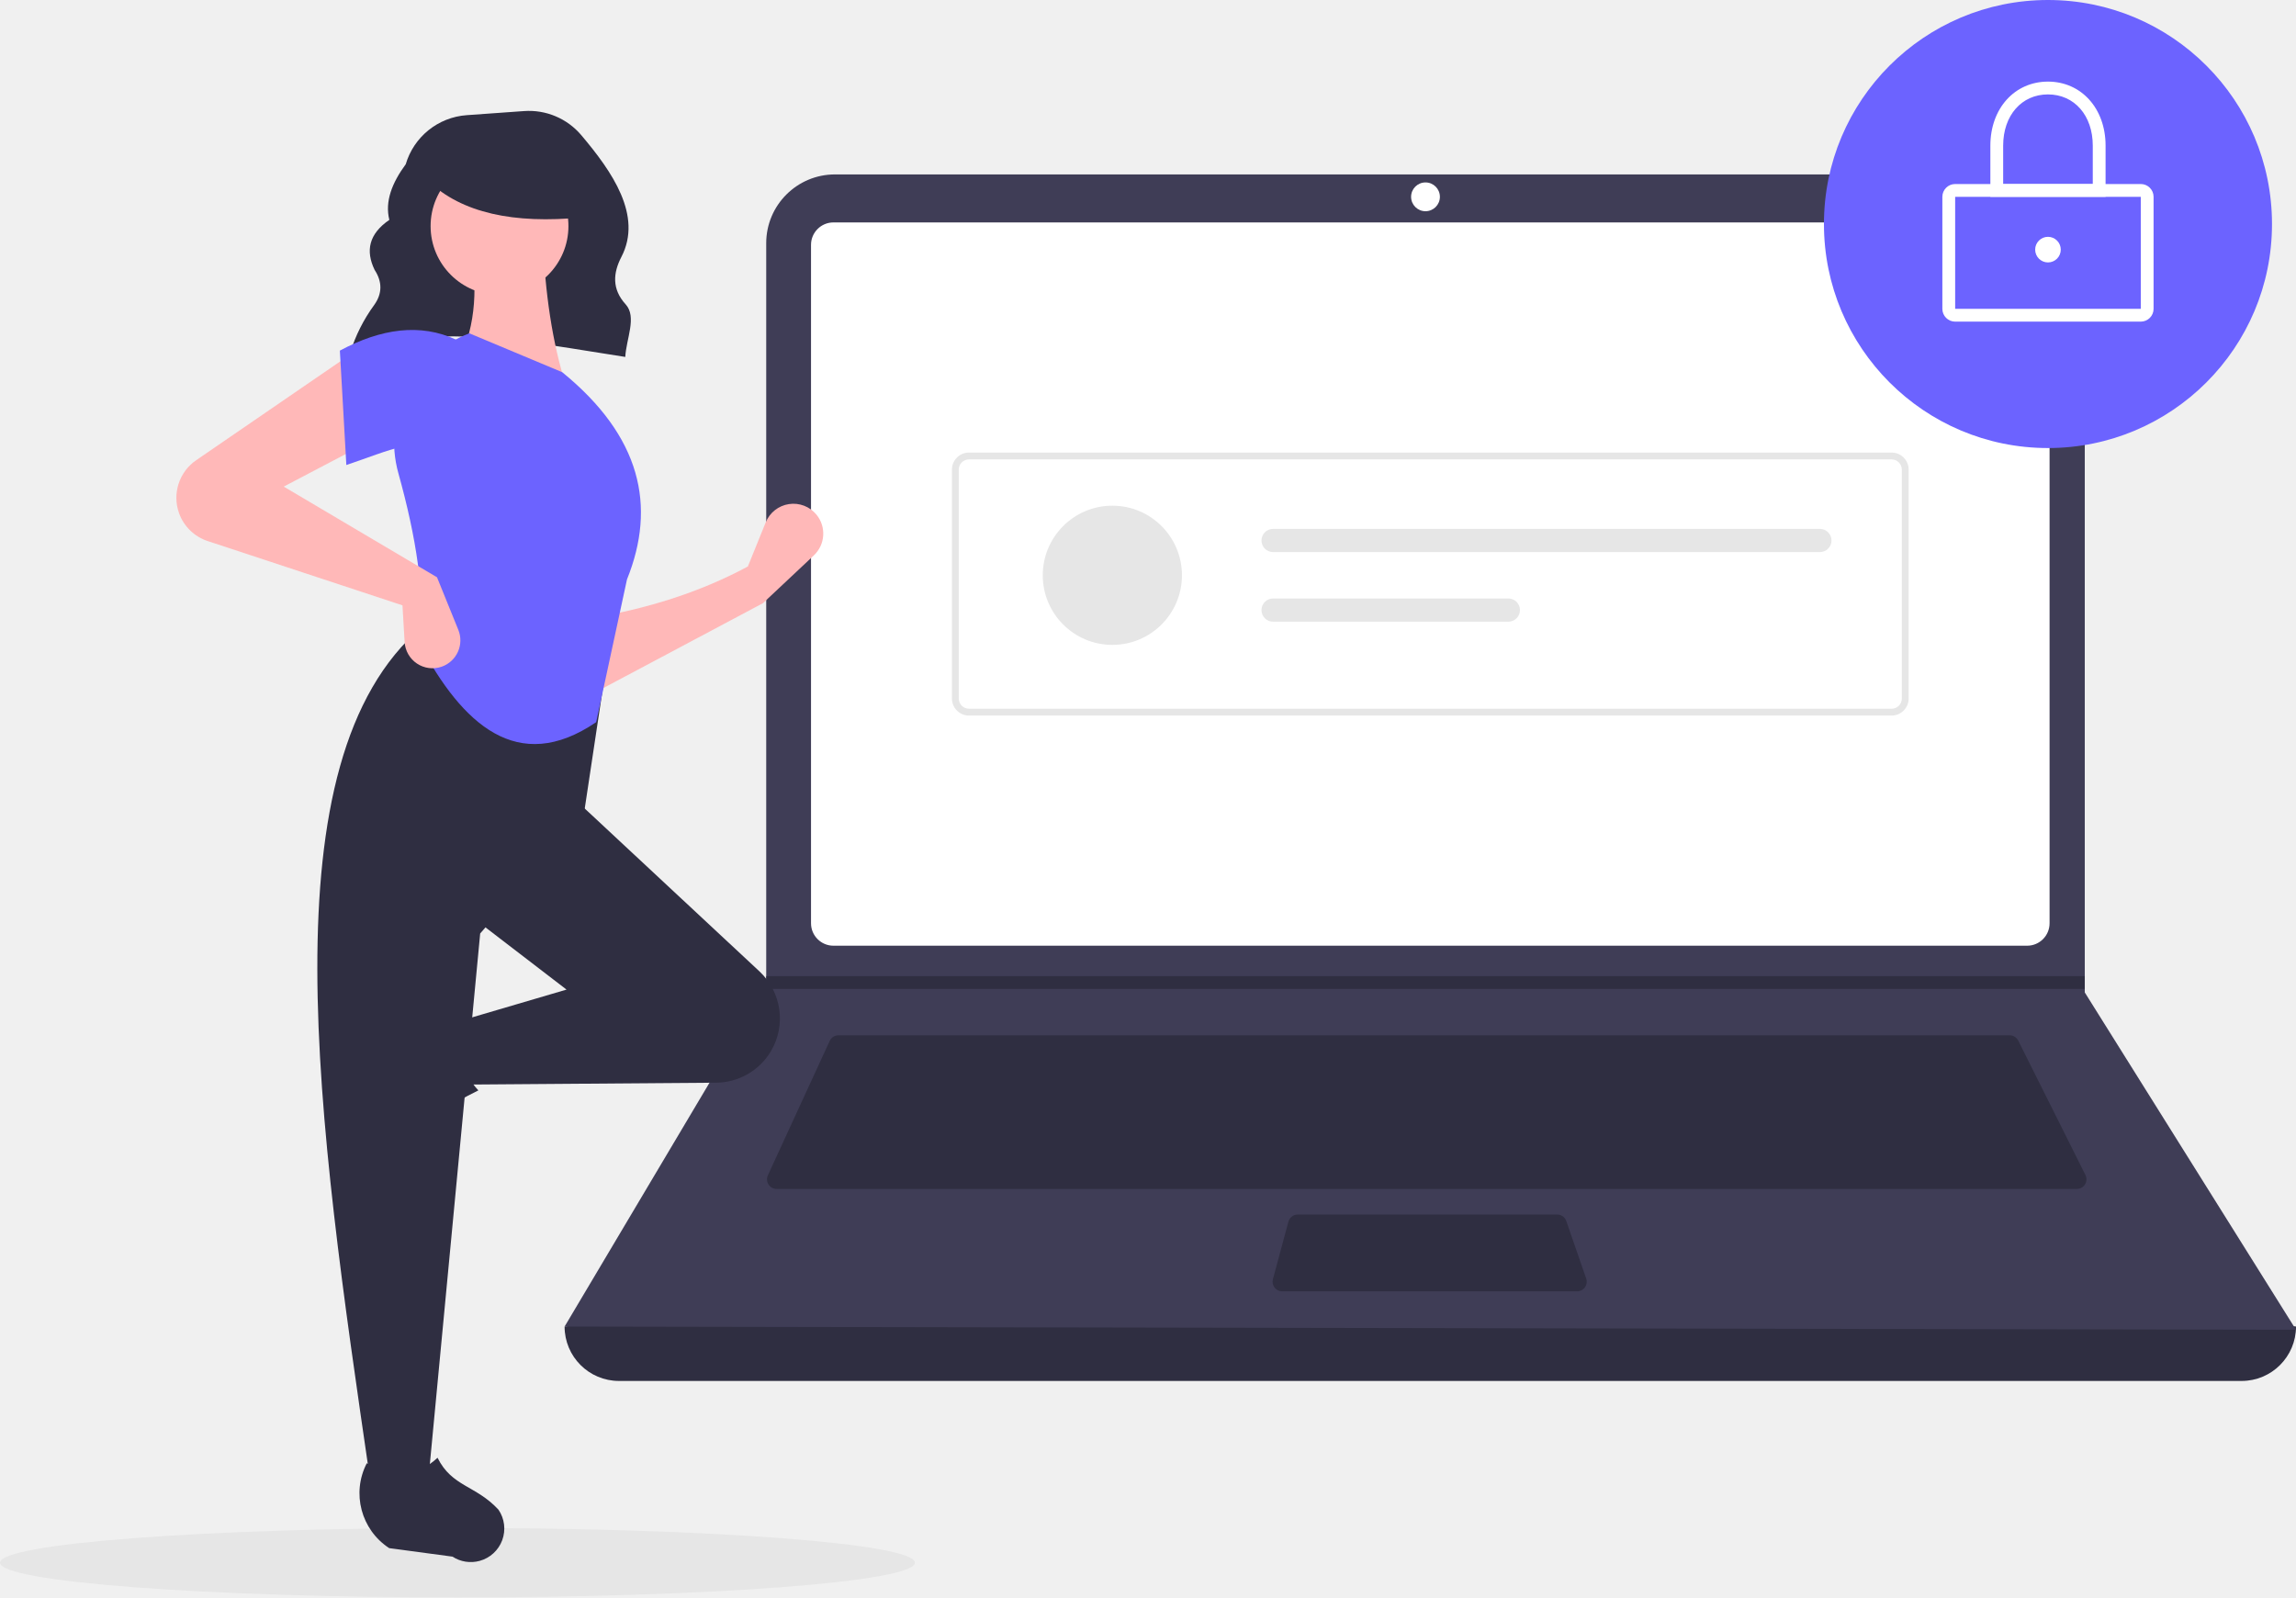
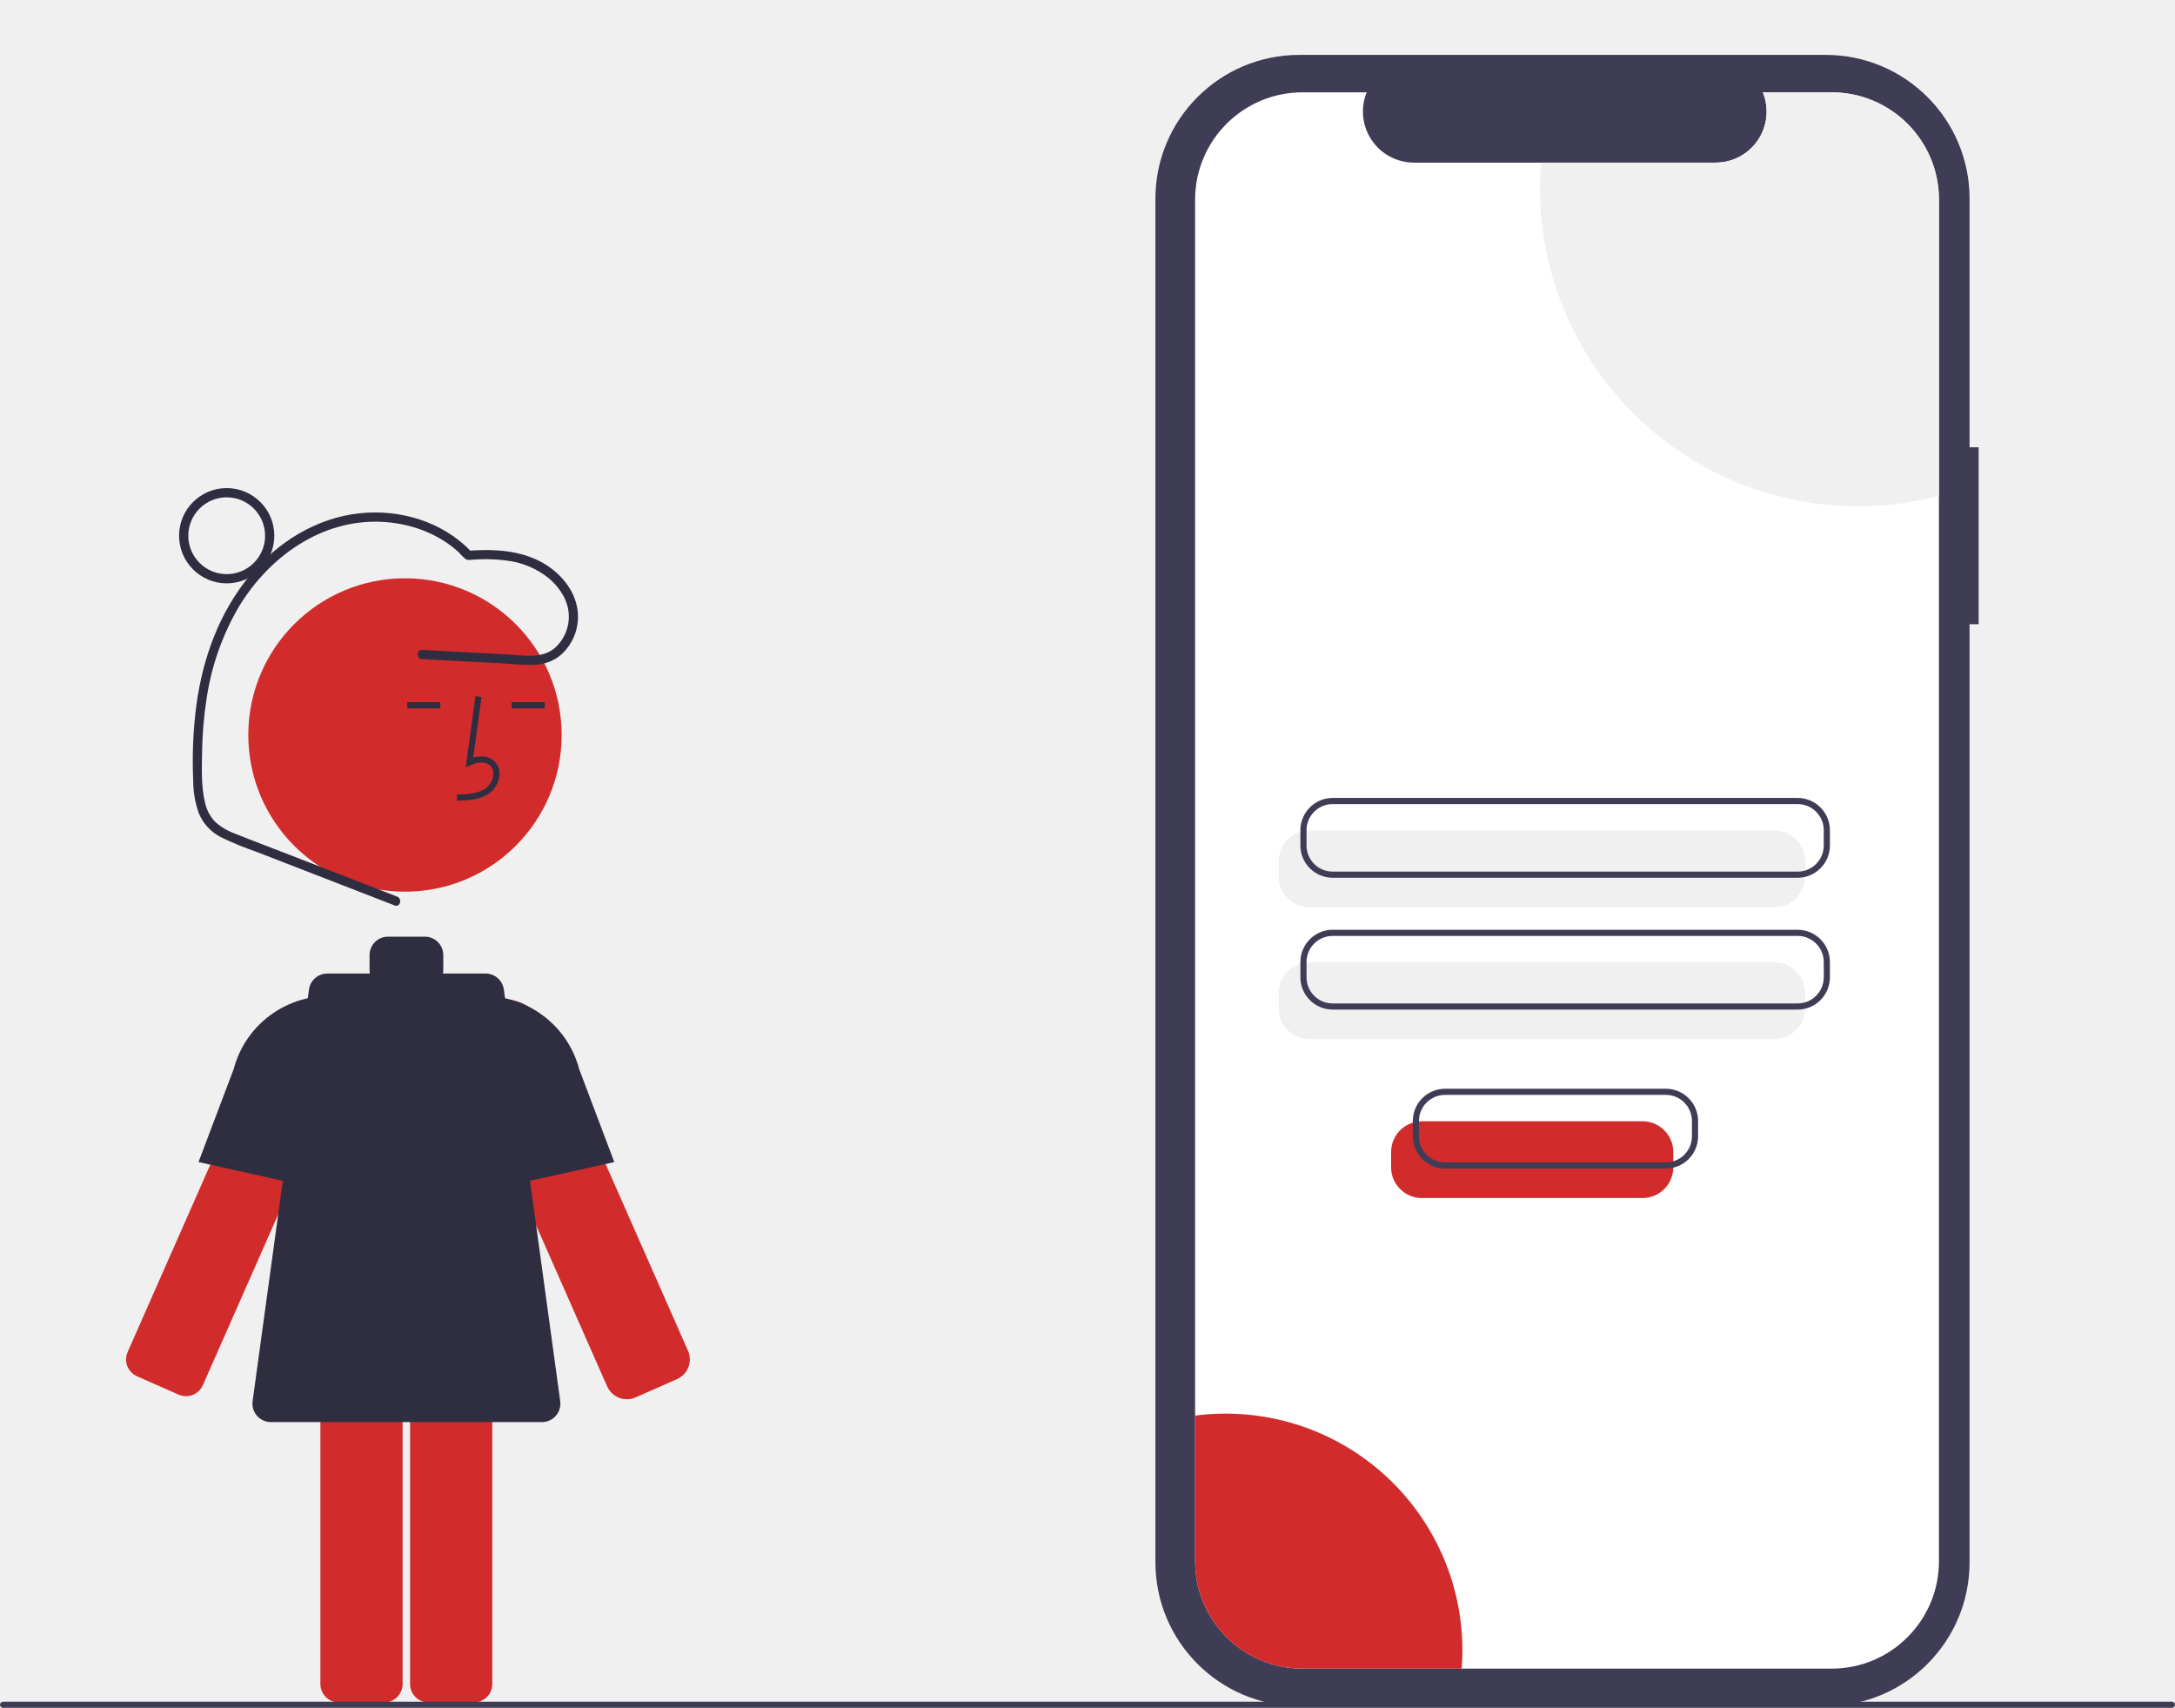
- <svg xmlns="http://www.w3.org/2000/svg" width="793" height="551.732" viewBox="0 0 793 551.732" role="img" artist="Katerina Limpitsouni" source="https://undraw.co/">
-   <ellipse cx="158" cy="539.732" rx="158" ry="12" fill="#e6e6e6" />
-   <path d="M324.272,296.554c27.497-11.695,61.744-4.285,95.191.858.311-6.228,4.084-13.808.132-18.153-4.801-5.279-4.359-10.825-1.47-16.404,7.388-14.265-3.197-29.444-13.884-42.065a23.669,23.669,0,0,0-19.755-8.292l-19.797,1.414A23.709,23.709,0,0,0,343.635,230.859v0c-4.727,6.429-7.257,12.841-5.664,19.219-7.081,4.839-8.27,10.68-5.089,17.264,2.698,4.146,2.669,8.182-.123,12.106a55.891,55.891,0,0,0-8.31,16.506Z" transform="translate(-203.5 -174.1342)" fill="#2f2e41" />
-   <path d="M977.709,651.097H417.291A18.791,18.791,0,0,1,398.5,632.306h0q304.727-35.415,598,0h0A18.791,18.791,0,0,1,977.709,651.097Z" transform="translate(-203.5 -174.1342)" fill="#2f2e41" />
-   <path d="M996.5,633.412l-598-1.105,69.306-116.616.332-.553V258.131a23.752,23.752,0,0,1,23.754-23.754H899.792a23.752,23.752,0,0,1,23.754,23.754V516.906Z" transform="translate(-203.5 -174.1342)" fill="#3f3d56" />
-   <path d="M491.35,250.957a7.746,7.746,0,0,0-7.738,7.738V493.031a7.747,7.747,0,0,0,7.738,7.738H903.65a7.747,7.747,0,0,0,7.738-7.738V258.694a7.747,7.747,0,0,0-7.738-7.738Z" transform="translate(-203.5 -174.1342)" fill="#fff" />
-   <path d="M493.078,531.718a3.325,3.325,0,0,0-3.013,1.93l-21.355,46.425a3.316,3.316,0,0,0,3.012,4.702H920.814a3.316,3.316,0,0,0,2.965-4.799L900.567,533.551a3.299,3.299,0,0,0-2.965-1.833Z" transform="translate(-203.5 -174.1342)" fill="#2f2e41" />
-   <circle cx="492.342" cy="67.98" r="4.974" fill="#fff" />
-   <path d="M651.7,593.619a3.321,3.321,0,0,0-3.202,2.454l-5.357,19.896a3.316,3.316,0,0,0,3.202,4.179h101.874a3.315,3.315,0,0,0,3.133-4.401l-6.887-19.896a3.318,3.318,0,0,0-3.134-2.231Z" transform="translate(-203.5 -174.1342)" fill="#2f2e41" />
-   <polygon points="720.046 337.135 720.046 341.556 264.306 341.556 264.649 341.004 264.649 337.135 720.046 337.135" fill="#2f2e41" />
-   <circle cx="707.335" cy="77.375" r="77.375" fill="#6c63ff" />
-   <path d="M942.89,285.223H878.779a4.426,4.426,0,0,1-4.421-4.421V242.114a4.426,4.426,0,0,1,4.421-4.421H942.89a4.426,4.426,0,0,1,4.421,4.421v38.688A4.426,4.426,0,0,1,942.89,285.223Zm-64.111-43.109v38.688h64.114L942.89,242.114Z" transform="translate(-203.5 -174.1342)" fill="#fff" />
-   <path d="M930.731,242.114h-39.793V224.428c0-12.81,8.368-22.107,19.896-22.107s19.896,9.297,19.896,22.107Zm-35.372-4.421h30.95V224.428c0-10.413-6.363-17.686-15.475-17.686s-15.475,7.273-15.475,17.686Z" transform="translate(-203.5 -174.1342)" fill="#fff" />
-   <circle cx="707.335" cy="86.218" r="4.421" fill="#fff" />
-   <path d="M856.82,421.284H538.18a5.908,5.908,0,0,1-5.901-5.901V336.342a5.908,5.908,0,0,1,5.901-5.901H856.82a5.908,5.908,0,0,1,5.901,5.901V415.383A5.908,5.908,0,0,1,856.82,421.284Zm-318.64-88.482a3.544,3.544,0,0,0-3.54,3.54V415.383a3.544,3.544,0,0,0,3.54,3.54H856.82a3.544,3.544,0,0,0,3.54-3.54V336.342a3.544,3.544,0,0,0-3.54-3.54Z" transform="translate(-203.5 -174.1342)" fill="#e6e6e6" />
-   <circle cx="384.19" cy="198.695" r="24.036" fill="#e6e6e6" />
-   <path d="M643.203,356.805a4.006,4.006,0,1,0,0,8.012H832.061a4.006,4.006,0,0,0,0-8.012Z" transform="translate(-203.5 -174.1342)" fill="#e6e6e6" />
-   <path d="M643.203,380.842a4.006,4.006,0,1,0,0,8.012H724.469a4.006,4.006,0,1,0,0-8.012Z" transform="translate(-203.5 -174.1342)" fill="#e6e6e6" />
-   <path d="M467.022,382.462,408.119,413.778l-.746-26.096c19.226-3.209,37.517-8.797,54.429-17.895l6.16-15.22a10.318,10.318,0,0,1,17.536-2.678l0,0a10.318,10.318,0,0,1-.908,14.069Z" transform="translate(-203.5 -174.1342)" fill="#ffb8b8" />
-   <path d="M323.098,563.267v0a11.574,11.574,0,0,1,1.469-9.363l12.939-19.858a22.612,22.612,0,0,1,29.335-7.739h0c-5.438,9.256-4.68,17.377,1.878,24.434a117.631,117.631,0,0,0-27.936,19.045A11.574,11.574,0,0,1,323.098,563.267Z" transform="translate(-203.5 -174.1342)" fill="#2f2e41" />
-   <path d="M469.705,537.303l0,0a22.203,22.203,0,0,1-18.871,10.779l-85.96.651-3.728-21.623,38.026-11.184-32.061-24.605L402.154,450.313l63.65,59.324A22.203,22.203,0,0,1,469.705,537.303Z" transform="translate(-203.5 -174.1342)" fill="#2f2e41" />
-   <path d="M351.453,685.179H331.321c-18.075-123.898-36.474-248.142,17.895-294.515l64.122,10.439L405.136,455.532l-35.789,41.008Z" transform="translate(-203.5 -174.1342)" fill="#2f2e41" />
-   <path d="M369.149,713.246h0a11.574,11.574,0,0,1-9.363-1.469l-21.859-2.938a22.612,22.612,0,0,1-7.741-29.335v0c9.257,5.437,17.377,4.679,24.434-1.879,4.986,10.067,13.201,9.453,21.047,17.935A11.574,11.574,0,0,1,369.149,713.246Z" transform="translate(-203.5 -174.1342)" fill="#2f2e41" />
-   <path d="M399.172,307.902l-37.28-8.947c6.192-12.674,6.702-26.776,3.728-41.754l25.351-.746C391.764,275.08,394.167,292.481,399.172,307.902Z" transform="translate(-203.5 -174.1342)" fill="#ffb8b8" />
-   <path d="M409.418,423.552c-27.139,18.493-46.314.633-60.947-26.923,2.033-16.862-1.259-37.041-7.357-58.966a40.138,40.138,0,0,1,24.506-48.401h0l32.061,13.421c27.224,22.19,32.582,46.227,22.368,71.578Z" transform="translate(-203.5 -174.1342)" fill="#6c63ff" />
-   <path d="M331.321,326.542,301.497,342.2l52.938,31.316,7.366,18.17a9.637,9.637,0,0,1-5.789,12.731h0a9.637,9.637,0,0,1-12.762-8.544l-.745-12.663-67.284-22.204a15.733,15.733,0,0,1-9.873-9.611v0a15.733,15.733,0,0,1,5.903-18.303l54.105-37.118Z" transform="translate(-203.5 -174.1342)" fill="#ffb8b8" />
-   <path d="M361.146,329.524c-12.439-5.451-23.749.47-38.026,5.219l-2.237-39.517c14.176-7.556,27.692-9.593,40.263-3.728Z" transform="translate(-203.5 -174.1342)" fill="#6c63ff" />
-   <circle cx="172.525" cy="78.093" r="23.802" fill="#ffb8b8" />
-   <path d="M404.5,249.224c-23.566,2.308-41.523-1.546-53-12.52v-8.838h51Z" transform="translate(-203.5 -174.1342)" fill="#2f2e41" />
+ <svg xmlns="http://www.w3.org/2000/svg" data-name="Layer 1" width="708" height="555.867" viewBox="0 0 708 555.867">
+   <path id="b10fb2cf-c586-4c5f-9fbf-e678f5ffa3db-32" data-name="Path 133" d="M890.465,679.515a211.722,211.722,0,0,1-46.196,37.27c-.392.241-.79.467-1.189.7l-27.639-24.463c.29-.27.612-.572.958-.905C836.992,672.563,939.229,535.838,946.042,502.544,945.572,505.317,952.189,614.094,890.465,679.515Z" transform="translate(-246 -172.0663)" fill="#f0f0f0" />
+   <path id="a32c10c7-75df-4179-a648-6a8d2a687209-33" data-name="Path 134" d="M849.602,721.505c-.523.125-1.054.241-1.588.348l-20.735-18.353c.405-.141.879-.309,1.42-.496,8.897-3.15,35.394-12.66,61.764-23.492,28.334-11.644,56.533-24.8,62.598-33.227C951.76,648.244,911.686,707.622,849.602,721.505Z" transform="translate(-246 -172.0663)" fill="#f0f0f0" />
+   <path d="M890.082,317.646h-2.953V236.753a46.819,46.819,0,0,0-46.819-46.819H668.926a46.819,46.819,0,0,0-46.819,46.819v443.789a46.819,46.819,0,0,0,46.819,46.819H840.31a46.819,46.819,0,0,0,46.819-46.819V375.228h2.953Z" transform="translate(-246 -172.0663)" fill="#3f3d56" />
+   <path d="M877.163,237.074V680.217a34.957,34.957,0,0,1-34.969,34.957H669.984a34.954,34.954,0,0,1-34.957-34.957V237.074a34.954,34.954,0,0,1,34.957-34.957h20.898a16.619,16.619,0,0,0,15.383,22.88h98.181a16.601,16.601,0,0,0,15.384-22.88H842.193A34.957,34.957,0,0,1,877.163,237.074Z" transform="translate(-246 -172.0663)" fill="#fff" />
+   <path d="M823.595,467.355H672.228a10.011,10.011,0,0,1-10-10v-4.978a10.011,10.011,0,0,1,10-10h151.367a10.011,10.011,0,0,1,10,10v4.978A10.011,10.011,0,0,1,823.595,467.355Z" transform="translate(-246 -172.0663)" fill="#f0f0f0" />
+   <path d="M823.595,510.262H672.228a10.011,10.011,0,0,1-10-10v-4.978a10.011,10.011,0,0,1,10-10h151.367a10.011,10.011,0,0,1,10,10v4.978A10.011,10.011,0,0,1,823.595,510.262Z" transform="translate(-246 -172.0663)" fill="#f0f0f0" />
+   <path d="M831.166,457.759H679.8a10.512,10.512,0,0,1-10.5-10.5v-4.978a10.512,10.512,0,0,1,10.5-10.5h151.367a10.512,10.512,0,0,1,10.5,10.5v4.978A10.512,10.512,0,0,1,831.166,457.759Zm-151.367-23.978a8.51,8.51,0,0,0-8.5,8.5v4.978a8.51,8.51,0,0,0,8.5,8.5h151.367a8.51,8.51,0,0,0,8.5-8.5v-4.978a8.51,8.51,0,0,0-8.5-8.5Z" transform="translate(-246 -172.0663)" fill="#3f3d56" />
+   <path d="M831.166,500.666H679.8a10.512,10.512,0,0,1-10.5-10.5V485.189a10.512,10.512,0,0,1,10.5-10.5h151.367a10.512,10.512,0,0,1,10.5,10.5v4.978A10.512,10.512,0,0,1,831.166,500.666ZM679.8,476.689a8.51,8.51,0,0,0-8.5,8.5v4.978a8.51,8.51,0,0,0,8.5,8.5h151.367a8.51,8.51,0,0,0,8.5-8.5V485.189a8.51,8.51,0,0,0-8.5-8.5Z" transform="translate(-246 -172.0663)" fill="#3f3d56" />
+   <path d="M877.163,237.074V333.464A103.539,103.539,0,0,1,747.28,233.389q0-4.24.341-8.392h56.826a16.601,16.601,0,0,0,15.384-22.88H842.193A34.957,34.957,0,0,1,877.163,237.074Z" transform="translate(-246 -172.0663)" fill="#f0f0f0" />
+   <path d="M722.041,709.154c0,2.032-.076,4.038-.24,6.02H669.984a34.954,34.954,0,0,1-34.957-34.957v-47.4a77.073,77.073,0,0,1,87.013,76.337Z" transform="translate(-246 -172.0663)" fill="#d22b2b" />
+   <path d="M304.121,625.985a6.007,6.007,0,0,0,7.911-3.067l46.679-105.794a13.379,13.379,0,0,0-17.077-17.876h-0a13.199,13.199,0,0,0-6.75,5.78,13.649,13.649,0,0,0-.654,1.293l-46.679,105.794a6,6,0,0,0,3.067,7.912Z" transform="translate(-246 -172.0663)" fill="#d22b2b" />
+   <path d="M356.795,560.557l-46.172-10.261,11.428-30.232a31.95,31.95,0,0,1,34.299-23.628l.445.049Z" transform="translate(-246 -172.0663)" fill="#2f2e41" />
+   <path d="M450.055,627.498a7.028,7.028,0,0,1-6.412-4.177L396.964,517.527a14.381,14.381,0,0,1,25.609-12.997v-0a14.618,14.618,0,0,1,.703,1.388l46.679,105.794a7,7,0,0,1-3.579,9.23l-13.961,6.16-.007-.016A6.944,6.944,0,0,1,450.055,627.498Z" transform="translate(-246 -172.0663)" fill="#d22b2b" />
+   <path d="M385.485,591.169a6.007,6.007,0,0,0-6,6V720.183a6.007,6.007,0,0,0,6,6H400.245a6.007,6.007,0,0,0,6-6V597.169a6.007,6.007,0,0,0-6-6Z" transform="translate(-246 -172.0663)" fill="#d22b2b" />
+   <path d="M356.293,591.169a6.007,6.007,0,0,0-6,6V720.183a6.007,6.007,0,0,0,6,6h14.76a6.007,6.007,0,0,0,6-6V597.169a6.007,6.007,0,0,0-6-6Z" transform="translate(-246 -172.0663)" fill="#d22b2b" />
+   <circle cx="131.828" cy="239.224" r="51" fill="#d22b2b" />
+   <path d="M394.8,432.699c3.306-.092,7.42-.207,10.59-2.522a8.133,8.133,0,0,0,3.2-6.073,5.471,5.471,0,0,0-1.86-4.493c-1.656-1.399-4.073-1.727-6.678-.961l2.699-19.726-1.981-.271L397.596,421.843l1.655-.759c1.918-.88,4.552-1.328,6.188.055a3.515,3.515,0,0,1,1.153,2.896,6.147,6.147,0,0,1-2.381,4.528c-2.467,1.802-5.746,2.034-9.466,2.138Z" transform="translate(-246 -172.0663)" fill="#2f2e41" />
+   <rect x="166.55" y="228.559" width="10.772" height="2" fill="#2f2e41" />
+   <rect x="132.55" y="228.559" width="10.772" height="2" fill="#2f2e41" />
+   <path d="M428.362,628.119l-18.356-134a6,6,0,0,0-5.945-5.186H390.205a6.025,6.025,0,0,0,.09-1v-5a6,6,0,0,0-6-6h-12a6,6,0,0,0-6,6v5a6.025,6.025,0,0,0,.09,1H352.53a6,6,0,0,0-5.945,5.186l-18.356,134a6,6,0,0,0,5.944,6.814h88.244A6,6,0,0,0,428.362,628.119Z" transform="translate(-246 -172.0663)" fill="#2f2e41" />
+   <path d="M399.795,560.557V496.486l.445-.049a31.961,31.961,0,0,1,34.315,23.68l11.411,30.18Z" transform="translate(-246 -172.0663)" fill="#2f2e41" />
+   <path d="M375.26,463.882l-35.275-13.692c-5.768-2.239-11.569-4.41-17.307-6.726a19.726,19.726,0,0,1-6.662-3.926,13.09,13.09,0,0,1-3.321-6.427c-1.223-5.171-1.002-10.825-.915-16.102a122.699,122.699,0,0,1,1.422-17.241,83.286,83.286,0,0,1,10.65-30.38c9.893-16.232,26.937-28.444,46.543-27.469,9.077.451,18.206,3.708,24.949,9.914a15.751,15.751,0,0,0,2.355,2.282,3.268,3.268,0,0,0,1.876.126q1.234-.079,2.471-.121a51.043,51.043,0,0,1,8.566.359,27.121,27.121,0,0,1,14.13,5.867c3.37,2.899,6.112,6.992,6.395,11.54a13.66,13.66,0,0,1-4.614,11.151c-4.209,3.547-10.213,2.3-15.261,2.033l-18.494-.98-9.37-.496c-1.929-.102-1.924,2.898,0,3l24.905,1.319c4.002.212,8.127.732,12.132.492a13.574,13.574,0,0,0,8.333-3.352,16.628,16.628,0,0,0,5.037-15.601c-1.284-6.138-5.852-11.215-11.207-14.235-7.286-4.11-15.988-4.504-24.141-3.896l1.061.439c-9.222-9.898-23.349-14.077-36.61-12.615-14.002,1.544-26.456,9.356-35.404,20.038-9.976,11.909-15.413,26.76-17.527,42.03a139.839,139.839,0,0,0-1.082,24.88,31.35,31.35,0,0,0,1.852,10.751,15.39,15.39,0,0,0,7.225,7.746,103.398,103.398,0,0,0,11.468,4.711L342.436,454.344l25.528,9.909,6.498,2.522c1.801.699,2.581-2.201.798-2.893Z" transform="translate(-246 -172.0663)" fill="#2f2e41" />
+   <path d="M319.795,361.934a15.5,15.5,0,1,1,15.5-15.5A15.517,15.517,0,0,1,319.795,361.934Zm0-28a12.5,12.5,0,1,0,12.5,12.5A12.514,12.514,0,0,0,319.795,333.934Z" transform="translate(-246 -172.0663)" fill="#2f2e41" />
+   <rect x="528.177" y="440.815" width="42.237" height="42.237" transform="translate(147.6141 -410.7547) rotate(37.40978)" fill="#f0f0f0" />
+   <path d="M389.295,228.934a33.949,33.949,0,0,1,27.277,13.702l19.59-25.614-58.779-44.956-44.956,58.779,25.333,19.376A34.003,34.003,0,0,1,389.295,228.934Z" transform="translate(-246 -172.0663)" fill="#f0f0f0" />
+   <path d="M953,727.934H247a1,1,0,0,1,0-2H953a1,1,0,0,1,0,2Z" transform="translate(-246 -172.0663)" fill="#3f3d56" />
+   <path d="M780.687,562.003H708.825a10.011,10.011,0,0,1-10-10v-4.978a10.011,10.011,0,0,1,10-10h71.862a10.011,10.011,0,0,1,10,10v4.978A10.011,10.011,0,0,1,780.687,562.003Z" transform="translate(-246 -172.0663)" fill="#d22b2b" />
+   <path d="M788.259,552.407H716.397a10.512,10.512,0,0,1-10.5-10.5v-4.978a10.512,10.512,0,0,1,10.5-10.5h71.862a10.512,10.512,0,0,1,10.5,10.5v4.978A10.512,10.512,0,0,1,788.259,552.407Zm-71.862-23.978a8.51,8.51,0,0,0-8.5,8.5v4.978a8.51,8.51,0,0,0,8.5,8.5h71.862a8.51,8.51,0,0,0,8.5-8.5v-4.978a8.51,8.51,0,0,0-8.5-8.5Z" transform="translate(-246 -172.0663)" fill="#3f3d56" />
</svg>
